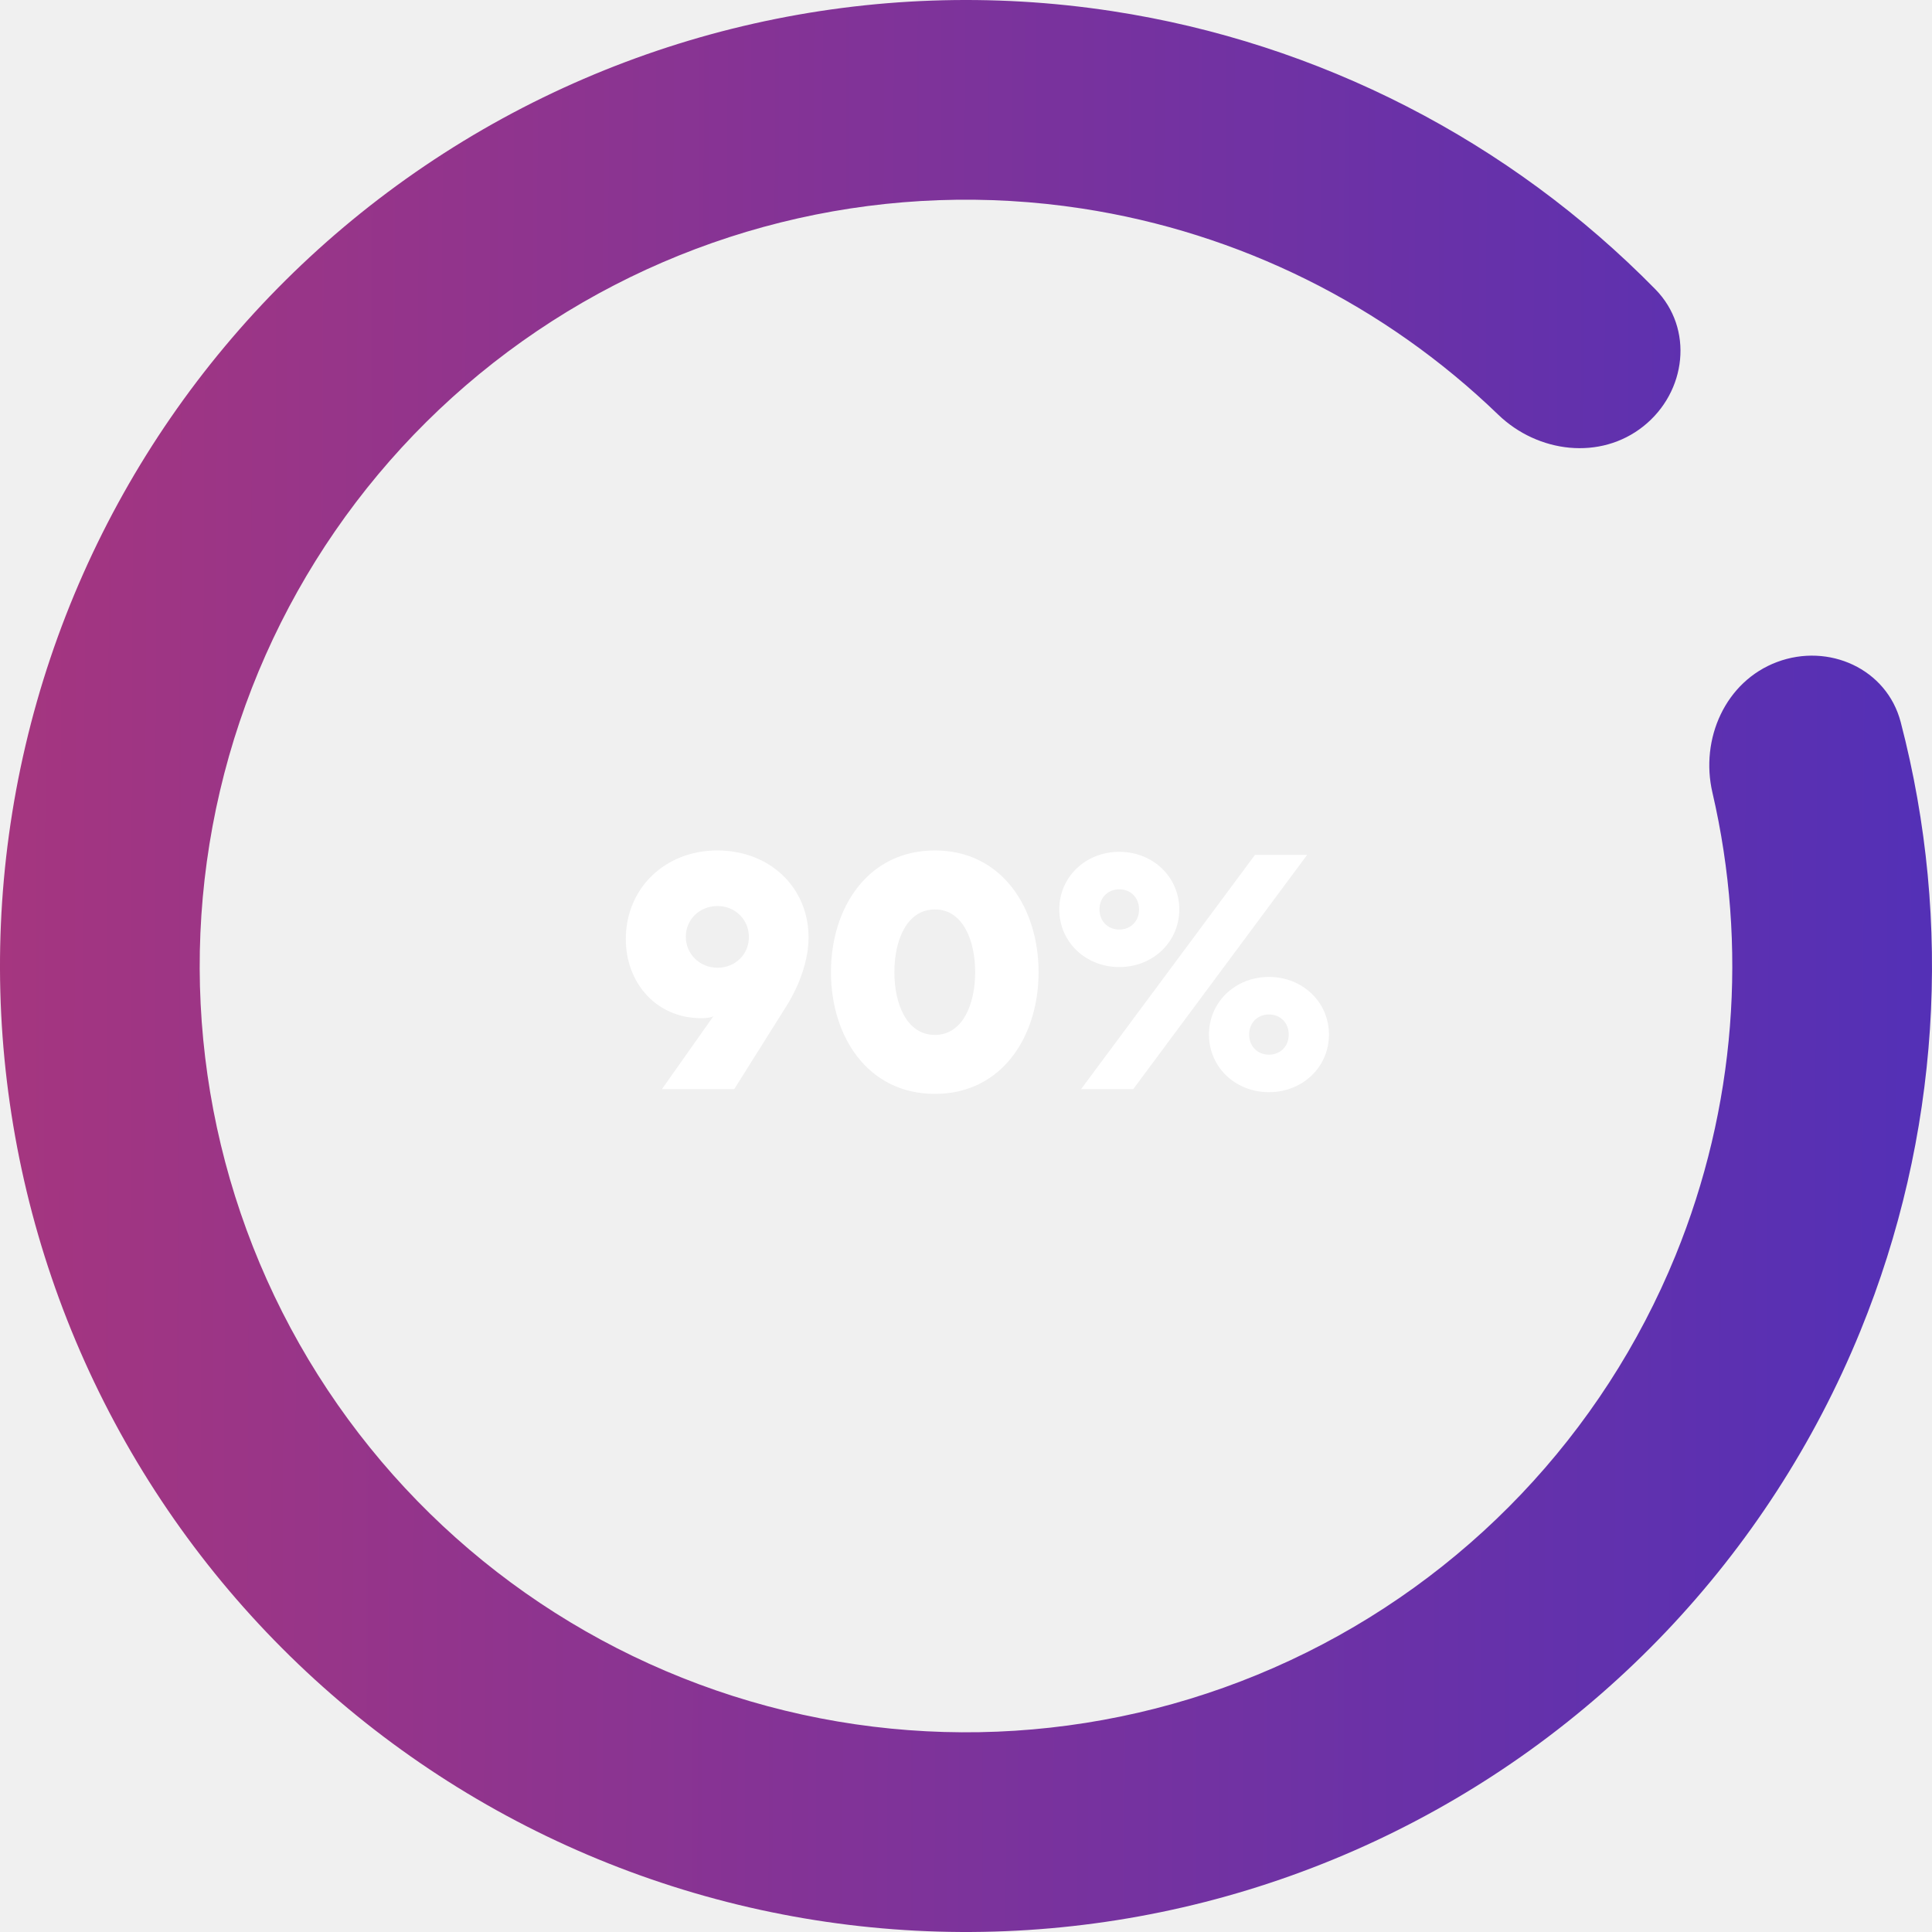
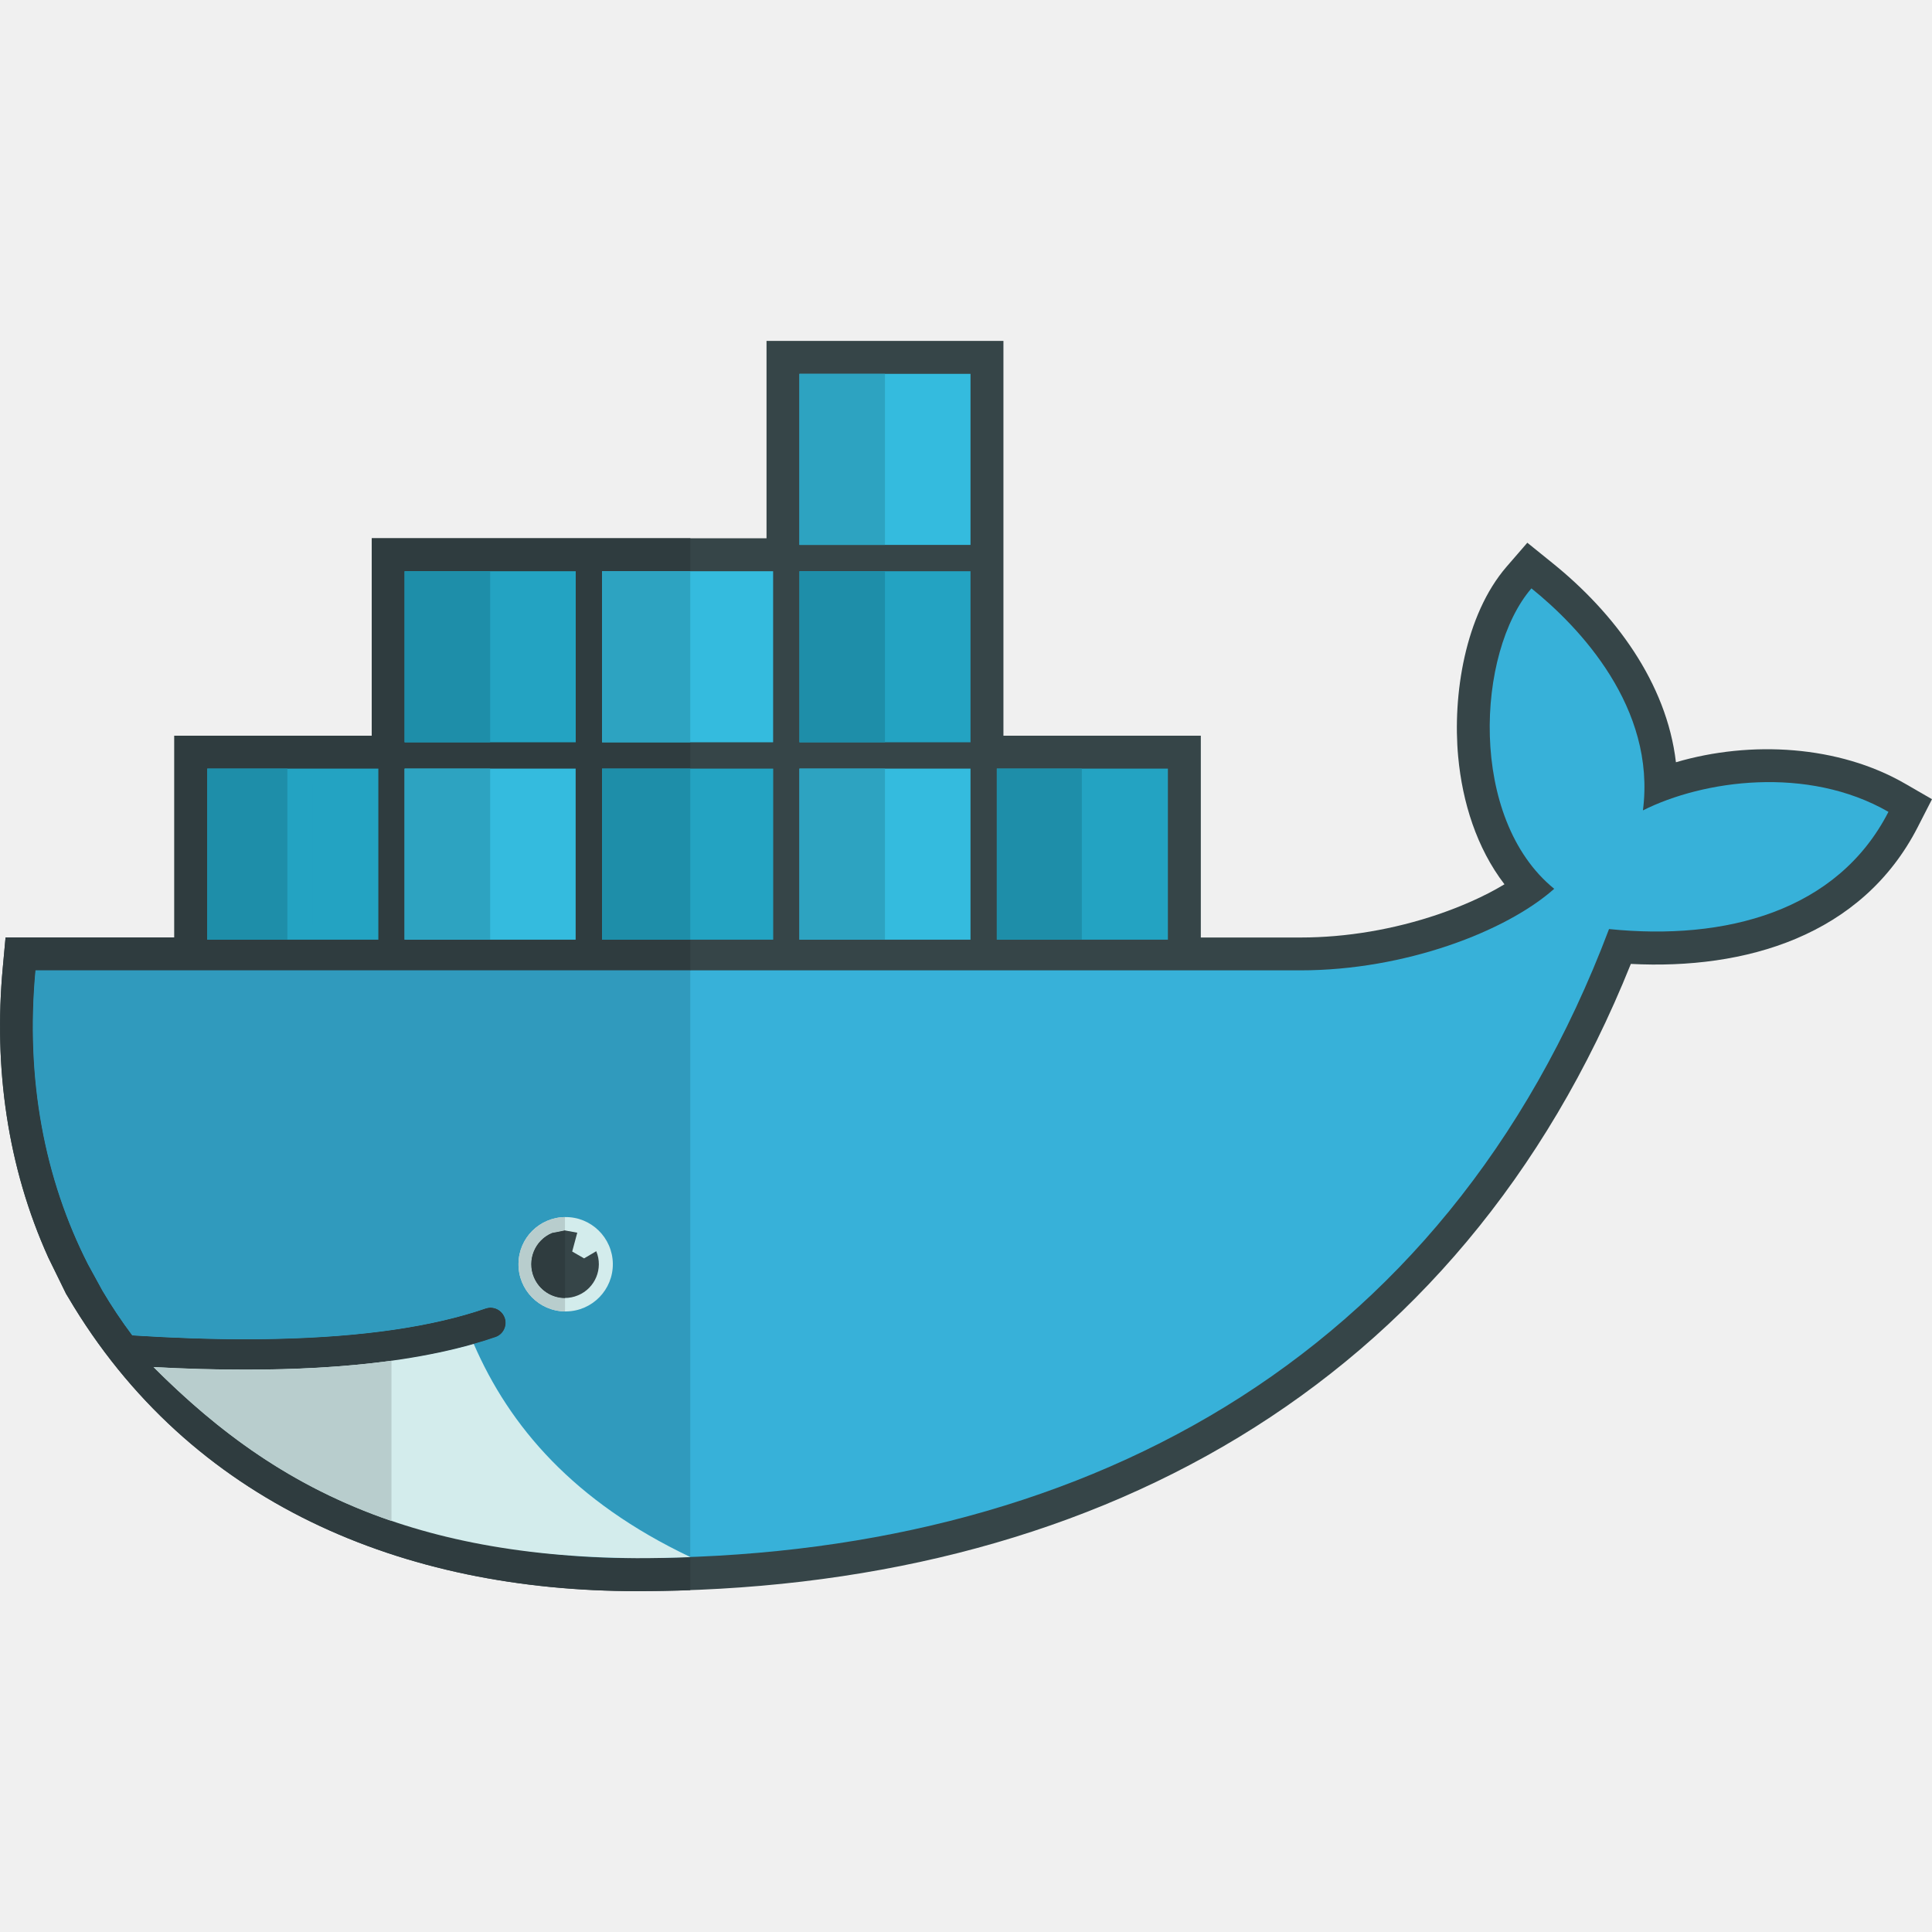
- <svg xmlns="http://www.w3.org/2000/svg" width="204" height="204" viewBox="0 0 204 204" fill="none">
-   <path d="M187.639 69.902C193.092 67.859 199.226 70.614 200.696 76.248C206.238 97.486 204.802 120.051 196.436 140.546C186.737 164.31 168.435 183.543 145.182 194.409C121.928 205.275 95.433 206.975 70.982 199.169C46.531 191.364 25.921 174.628 13.264 152.299C0.607 129.97 -3.166 103.69 2.696 78.702C8.559 53.713 23.627 31.854 44.894 17.484C66.161 3.114 92.064 -2.709 117.435 1.175C139.317 4.524 159.415 14.883 174.791 30.547C178.869 34.702 178.083 41.38 173.529 45.009C168.975 48.637 162.385 47.827 158.195 43.783C146.212 32.215 130.877 24.564 114.244 22.018C94.118 18.937 73.57 23.557 56.699 34.956C39.829 46.355 27.876 63.696 23.225 83.518C18.574 103.34 21.568 124.188 31.608 141.901C41.649 159.614 57.998 172.89 77.394 179.082C96.791 185.274 117.809 183.925 136.255 175.305C154.701 166.686 169.219 151.429 176.914 132.578C183.273 116.999 184.584 99.912 180.815 83.688C179.497 78.016 182.187 71.946 187.639 69.902Z" fill="url(#paint0_linear_16_349)" />
-   <path d="M66.08 99.16C66.08 103.804 69.32 107.512 74.036 107.512C74.648 107.512 75.08 107.44 75.332 107.296L69.896 115H77.528L83.072 106.18C84.476 103.912 85.376 101.32 85.376 98.98C85.376 93.724 81.308 89.8 75.728 89.8C70.256 89.8 66.08 93.76 66.08 99.16ZM72.416 98.908C72.416 97.072 73.892 95.668 75.764 95.668C77.636 95.668 79.076 97.108 79.076 98.944C79.076 100.78 77.636 102.184 75.764 102.184C73.892 102.184 72.416 100.744 72.416 98.908ZM109.665 102.652C109.665 95.848 105.777 89.8 98.721 89.8C91.629 89.8 87.741 95.848 87.741 102.652C87.741 109.456 91.629 115.504 98.721 115.504C105.777 115.504 109.665 109.456 109.665 102.652ZM102.969 102.652C102.969 106 101.673 109.276 98.721 109.276C95.733 109.276 94.437 106 94.437 102.652C94.437 99.304 95.733 96.028 98.721 96.028C101.673 96.028 102.969 99.304 102.969 102.652ZM124.521 96.028C124.521 92.608 121.749 89.944 118.185 89.944C114.621 89.944 111.849 92.608 111.849 96.028C111.849 99.448 114.621 102.112 118.185 102.112C121.749 102.112 124.521 99.448 124.521 96.028ZM120.273 96.028C120.273 97.288 119.373 98.152 118.185 98.152C116.997 98.152 116.097 97.288 116.097 96.028C116.097 94.768 116.997 93.904 118.185 93.904C119.373 93.904 120.273 94.768 120.273 96.028ZM138.021 90.268H132.513L114.153 115H119.661L138.021 90.268ZM127.653 109.24C127.653 112.66 130.425 115.324 133.989 115.324C137.553 115.324 140.325 112.66 140.325 109.24C140.325 105.82 137.553 103.156 133.989 103.156C130.425 103.156 127.653 105.82 127.653 109.24ZM131.901 109.24C131.901 107.98 132.801 107.116 133.989 107.116C135.177 107.116 136.077 107.98 136.077 109.24C136.077 110.5 135.177 111.364 133.989 111.364C132.801 111.364 131.901 110.5 131.901 109.24Z" fill="white" />
-   <defs>
-     <linearGradient id="paint0_linear_16_349" x1="-12.435" y1="91.215" x2="228.124" y2="92.098" gradientUnits="userSpaceOnUse">
-       <stop stop-color="#AA367C" />
-       <stop offset="1" stop-color="#4A2FBD" />
-     </linearGradient>
-   </defs>
+ <svg xmlns="http://www.w3.org/2000/svg" enable-background="new 0 0 24 24" viewBox="0 0 24 24">
+   <path fill="#364548" d="M12.465,9.139h2.452v2.507h1.24c0.573,0,1.161-0.102,1.704-0.286c0.266-0.091,0.566-0.216,0.828-0.375c-0.346-0.451-0.523-1.022-0.575-1.585c-0.071-0.765,0.084-1.761,0.601-2.36l0.258-0.298L19.28,6.99c0.773,0.621,1.424,1.49,1.539,2.479c0.931-0.274,2.024-0.209,2.845,0.265L24,9.928l-0.177,0.346c-0.694,1.355-2.145,1.774-3.564,1.7c-2.123,5.288-6.745,7.791-12.349,7.791c-2.895,0-5.551-1.083-7.064-3.652l-0.025-0.041l-0.22-0.449c-0.511-1.131-0.681-2.369-0.566-3.607l0.034-0.371h2.097V9.139h2.452V6.687h4.904V4.235h2.943V9.139L12.465,9.139z" />
+   <path fill="#37B1D9" d="M20.409,10.067c0.165-1.278-0.792-2.281-1.385-2.758c-0.683,0.79-0.789,2.861,0.283,3.732c-0.599,0.532-1.859,1.013-3.15,1.013H0.441c-0.126,1.348,0.111,2.589,0.652,3.651l0.179,0.327c0.113,0.192,0.237,0.377,0.371,0.556c0.646,0.041,1.241,0.056,1.786,0.043c1.071-0.024,1.945-0.15,2.608-0.38c0.1-0.031,0.205,0.025,0.236,0.124c0.029,0.095-0.02,0.197-0.113,0.232c-0.088,0.031-0.18,0.059-0.275,0.086c-0.522,0.149-1.081,0.249-1.802,0.294l-0.045,0.006l-0.08,0.007c-0.284,0.016-0.59,0.019-0.904,0.019c-0.343,0-0.68-0.006-1.057-0.026l-0.01,0.007c1.31,1.472,3.357,2.354,5.923,2.354c5.431,0,10.038-2.407,12.078-7.813c1.448,0.148,2.838-0.221,3.471-1.456C22.451,9.506,21.155,9.692,20.409,10.067L20.409,10.067z" />
+   <path fill="#2F3C3F" d="M8.575,6.687H4.618v2.452H2.166v2.507H0.069l-0.034,0.371c-0.115,1.238,0.054,2.476,0.566,3.607l0.22,0.449l0.025,0.041c1.513,2.569,4.169,3.652,7.064,3.652c0.223,0,0.445-0.004,0.665-0.012v-0.409c-0.1,0.004-0.2,0.007-0.3,0.009c-0.015,0-0.03,0.001-0.045,0.001c-0.001,0-0.003,0-0.005,0c-0.082,0.001-0.165,0.002-0.247,0.003c-0.003,0-0.006,0-0.009,0c-0.02,0-0.039,0-0.058,0l0,0c-0.307,0-0.606-0.013-0.897-0.037c-2.471-0.197-3.911-1.143-5.105-2.337c0.399,0.021,0.78,0.032,1.142,0.032c0.313,0,0.611-0.009,0.895-0.024c0.753-0.042,1.402-0.141,1.941-0.295l0,0c0.095-0.027,0.187-0.055,0.275-0.086c0.093-0.036,0.142-0.137,0.113-0.232c-0.025-0.081-0.1-0.133-0.18-0.133c-0.019,0-0.038,0.003-0.056,0.009c-0.663,0.229-1.536,0.356-2.608,0.38c-0.125,0.003-0.252,0.004-0.382,0.004c-0.438,0-0.906-0.016-1.404-0.048c-0.134-0.179-0.258-0.364-0.371-0.556l-0.179-0.327c-0.54-1.062-0.777-2.303-0.652-3.651h8.133V6.687L8.575,6.687z" />
+   <path fill="#309ABD" d="M7.978,19.356c-0.003,0-0.006,0-0.009,0C7.972,19.356,7.975,19.356,7.978,19.356L7.978,19.356z M8.23,19.353c-0.002,0-0.003,0-0.005,0C8.226,19.353,8.228,19.353,8.23,19.353L8.23,19.353z M8.575,19.343c-0.1,0.004-0.2,0.007-0.3,0.009C8.375,19.35,8.475,19.348,8.575,19.343L8.575,19.343L8.575,19.343z M7.013,19.319c0.292,0.025,0.591,0.037,0.897,0.037l0,0l0,0C7.596,19.354,7.297,19.341,7.013,19.319L7.013,19.319z M8.575,12.054H0.441c-0.126,1.348,0.111,2.589,0.652,3.651l0.179,0.327c0.113,0.192,0.237,0.377,0.371,0.556c0.498,0.032,0.966,0.048,1.404,0.048c0.13,0,0.258-0.001,0.382-0.004c1.071-0.024,1.945-0.15,2.608-0.38c0.019-0.006,0.038-0.009,0.056-0.009c0.08,0,0.154,0.052,0.18,0.133c0.029,0.095-0.02,0.197-0.113,0.232c-0.088,0.031-0.18,0.059-0.275,0.086c0.443,1.022,1.24,1.958,2.69,2.647V12.054L8.575,12.054z" />
+   <path fill="#D3ECEC" d="M8.577,19.343c-1.452-0.689-2.249-1.625-2.692-2.648c-0.539,0.154-1.188,0.253-1.941,0.295c-0.284,0.016-0.582,0.024-0.895,0.024c-0.361,0-0.742-0.01-1.141-0.032c1.332,1.331,2.97,2.355,6.003,2.374C8.134,19.356,8.356,19.352,8.577,19.343L8.577,19.343z" />
+   <path fill="#B8CDCD" d="M4.863,16.904c-0.287,0.039-0.593,0.068-0.92,0.087c-0.284,0.016-0.582,0.024-0.895,0.024c-0.361,0-0.742-0.01-1.141-0.032c0.797,0.797,1.705,1.484,2.956,1.911V16.904L4.863,16.904z" />
+   <path fill="#D3ECEC" d="M7.019,15.119c0.324-0.005,0.589,0.255,0.594,0.578c0.004,0.324-0.255,0.59-0.579,0.594H7.019c-0.324-0.004-0.583-0.27-0.578-0.594C6.444,15.379,6.701,15.123,7.019,15.119L7.019,15.119z" />
+   <path fill="#364548" d="M7.019,15.285l0.152,0.028l-0.063,0.234l0.148,0.085l0.151-0.089c0.089,0.214-0.013,0.46-0.227,0.548c-0.214,0.09-0.46-0.012-0.548-0.226c-0.089-0.214,0.013-0.46,0.226-0.549L7.019,15.285L7.019,15.285z" />
+   <path fill="#B8CDCD" d="M7.019,15.119L7.019,15.119c-0.318,0.004-0.575,0.261-0.578,0.578c-0.005,0.324,0.254,0.59,0.578,0.594h0v-0.166c0,0,0,0-0.001,0c-0.164,0-0.32-0.098-0.387-0.259c-0.089-0.214,0.013-0.46,0.226-0.549l0.161-0.032V15.119L7.019,15.119z" />
+   <path fill="#2F3C3F" d="M7.019,15.285l-0.161,0.032c-0.214,0.089-0.315,0.335-0.226,0.549c0.067,0.161,0.223,0.259,0.387,0.259c0,0,0,0,0,0L7.019,15.285L7.019,15.285z" />
+   <polygon fill="#23A3C2" points="2.575 9.548 4.7 9.548 4.7 11.673 2.575 11.673 2.575 9.548" />
+   <polygon fill="#23A3C2" points="2.751 9.725 2.919 9.725 2.919 11.496 2.751 11.496 2.751 9.725" />
+   <polygon fill="#23A3C2" points="3.067 9.725 3.241 9.725 3.241 11.496 3.067 11.496 3.067 9.725" />
+   <polygon fill="#23A3C2" points="3.389 9.725 3.563 9.725 3.563 11.496 3.389 11.496 3.389 9.725" />
+   <polygon fill="#23A3C2" points="3.711 9.725 3.885 9.725 3.885 11.496 3.711 11.496 3.711 9.725" />
+   <polygon fill="#23A3C2" points="4.033 9.725 4.207 9.725 4.207 11.496 4.033 11.496 4.033 9.725" />
+   <polygon fill="#23A3C2" points="4.355 9.725 4.522 9.725 4.522 11.496 4.355 11.496 4.355 9.725" />
+   <polygon fill="#23A3C2" points="5.204 7.273 5.372 7.273 5.372 9.044 5.204 9.044 5.204 7.273" />
+   <polygon fill="#23A3C2" points="5.519 7.273 5.693 7.273 5.693 9.044 5.519 9.044 5.519 7.273" />
+   <polygon fill="#23A3C2" points="5.841 7.273 6.015 7.273 6.015 9.044 5.841 9.044 5.841 7.273" />
+   <polygon fill="#23A3C2" points="6.163 7.273 6.337 7.273 6.337 9.044 6.163 9.044 6.163 7.273" />
+   <polygon fill="#23A3C2" points="6.485 7.273 6.66 7.273 6.66 9.044 6.485 9.044 6.485 7.273" />
+   <polygon fill="#23A3C2" points="6.807 7.273 6.974 7.273 6.974 9.044 6.807 9.044 6.807 7.273" />
+   <polygon fill="#1E8EA9" points="3.57 9.548 2.575 9.548 2.575 11.673 3.57 11.673 3.57 9.548" />
+   <path fill="#34BBDE" d="M5.026,9.548h2.125v2.125H5.026V9.548L5.026,9.548z M5.204,9.725h0.168v1.771H5.204V9.725L5.204,9.725z M5.519,9.725h0.174v1.771H5.519V9.725L5.519,9.725z M5.841,9.725h0.174v1.771H5.841V9.725L5.841,9.725z M6.163,9.725h0.174v1.771H6.163V9.725L6.163,9.725z M6.485,9.725H6.66v1.771H6.485V9.725L6.485,9.725z M6.807,9.725h0.167v1.771H6.807V9.725L6.807,9.725z" />
+   <polygon fill="#23A3C2" points="5.026 7.096 7.152 7.096 7.152 9.221 5.026 9.221 5.026 7.096" />
+   <polygon fill="#2DA3C1" points="6.089 9.548 5.026 9.548 5.026 11.673 6.089 11.673 6.089 9.548" />
+   <polygon fill="#1E8EA9" points="6.089 7.096 5.026 7.096 5.026 9.221 6.089 9.221 6.089 7.096" />
+   <path fill="#23A3C2" d="M7.479,9.548h2.126v2.125H7.479V9.548L7.479,9.548z M7.656,9.725h0.167v1.771H7.656V9.725L7.656,9.725z M7.971,9.725h0.174v1.771H7.971V9.725L7.971,9.725z M8.293,9.725h0.174v1.771H8.293V9.725L8.293,9.725z M8.615,9.725H8.79v1.771H8.615V9.725L8.615,9.725z M8.937,9.725h0.175v1.771H8.937V9.725L8.937,9.725z M9.259,9.725h0.167v1.771H9.259V9.725L9.259,9.725z" />
+   <polygon fill="#34BBDE" points="7.479 7.096 9.604 7.096 9.604 9.221 7.479 9.221 7.479 7.096" />
+   <polygon fill="#34BBDE" points="7.656 7.273 7.823 7.273 7.823 9.044 7.656 9.044 7.656 7.273" />
+   <polygon fill="#34BBDE" points="7.971 7.273 8.146 7.273 8.146 9.044 7.971 9.044 7.971 7.273" />
+   <polygon fill="#34BBDE" points="8.293 7.273 8.467 7.273 8.467 9.044 8.293 9.044 8.293 7.273" />
+   <polygon fill="#34BBDE" points="8.615 7.273 8.79 7.273 8.79 9.044 8.615 9.044 8.615 7.273" />
+   <polygon fill="#34BBDE" points="8.937 7.273 9.112 7.273 9.112 9.044 8.937 9.044 8.937 7.273" />
+   <polygon fill="#34BBDE" points="9.259 7.273 9.427 7.273 9.427 9.044 9.259 9.044 9.259 7.273" />
+   <polygon fill="#34BBDE" points="10.108 9.725 10.275 9.725 10.275 11.496 10.108 11.496 10.108 9.725" />
+   <polygon fill="#34BBDE" points="10.423 9.725 10.598 9.725 10.598 11.496 10.423 11.496 10.423 9.725" />
+   <polygon fill="#34BBDE" points="10.745 9.725 10.919 9.725 10.919 11.496 10.745 11.496 10.745 9.725" />
+   <polygon fill="#34BBDE" points="11.067 9.725 11.242 9.725 11.242 11.496 11.067 11.496 11.067 9.725" />
+   <polygon fill="#34BBDE" points="11.389 9.725 11.564 9.725 11.564 11.496 11.389 11.496 11.389 9.725" />
+   <polygon fill="#34BBDE" points="11.711 9.725 11.879 9.725 11.879 11.496 11.711 11.496 11.711 9.725" />
+   <polygon fill="#1E8EA9" points="8.575 9.548 7.479 9.548 7.479 11.673 8.575 11.673 8.575 9.548" />
+   <polygon fill="#2DA3C1" points="8.575 7.096 7.479 7.096 7.479 9.221 8.575 9.221 8.575 7.096" />
+   <path fill="#23A3C2" d="M9.931,7.096h2.125v2.125H9.931V7.096L9.931,7.096z M10.108,7.273h0.168v1.771h-0.168V7.273L10.108,7.273z M10.423,7.273h0.174v1.771h-0.174V7.273L10.423,7.273z M10.745,7.273h0.174v1.771h-0.174V7.273L10.745,7.273z M11.067,7.273h0.175v1.771h-0.175V7.273L11.067,7.273z M11.389,7.273h0.174v1.771h-0.174V7.273L11.389,7.273z M11.711,7.273h0.167v1.771h-0.167V7.273L11.711,7.273z" />
+   <path fill="#34BBDE" d="M9.931,4.644h2.125v2.125H9.931V4.644L9.931,4.644z M10.108,4.821h0.168v1.771h-0.168V4.821L10.108,4.821z M10.423,4.821h0.174v1.771h-0.174V4.821L10.423,4.821z M10.745,4.821h0.174v1.771h-0.174V4.821L10.745,4.821z M11.067,4.821h0.175v1.771h-0.175V4.821L11.067,4.821z M11.389,4.821h0.174v1.771h-0.174V4.821L11.389,4.821z M11.711,4.821h0.167v1.771h-0.167V4.821L11.711,4.821z" />
+   <polygon fill="#34BBDE" points="9.931 9.548 12.056 9.548 12.056 11.673 9.931 11.673 9.931 9.548" />
+   <polygon fill="#1E8EA9" points="10.993 7.096 9.931 7.096 9.931 9.221 10.993 9.221 10.993 7.096" />
+   <polygon fill="#2DA3C1" points="10.993 4.644 9.931 4.644 9.931 6.769 10.993 6.769 10.993 4.644" />
+   <polygon fill="#2DA3C1" points="10.993 9.548 9.931 9.548 9.931 11.673 10.993 11.673 10.993 9.548" />
+   <path fill="#23A3C2" d="M12.383,9.548h2.125v2.125h-2.125V9.548L12.383,9.548z M12.56,9.725h0.168v1.771H12.56L12.56,9.725L12.56,9.725L12.56,9.725z M12.875,9.725h0.175v1.771h-0.175V9.725L12.875,9.725z M13.197,9.725h0.175v1.771h-0.175V9.725L13.197,9.725z M13.519,9.725h0.174v1.771h-0.174V9.725L13.519,9.725z M13.841,9.725h0.174v1.771h-0.174V9.725L13.841,9.725z M14.163,9.725h0.168v1.771h-0.168V9.725L14.163,9.725z" />
+   <path fill="#1E8EA9" d="M12.56,9.725L12.56,9.725L12.56,9.725z M13.439,9.548h-1.056v2.125h1.056V9.548L13.439,9.548z" />
</svg>
